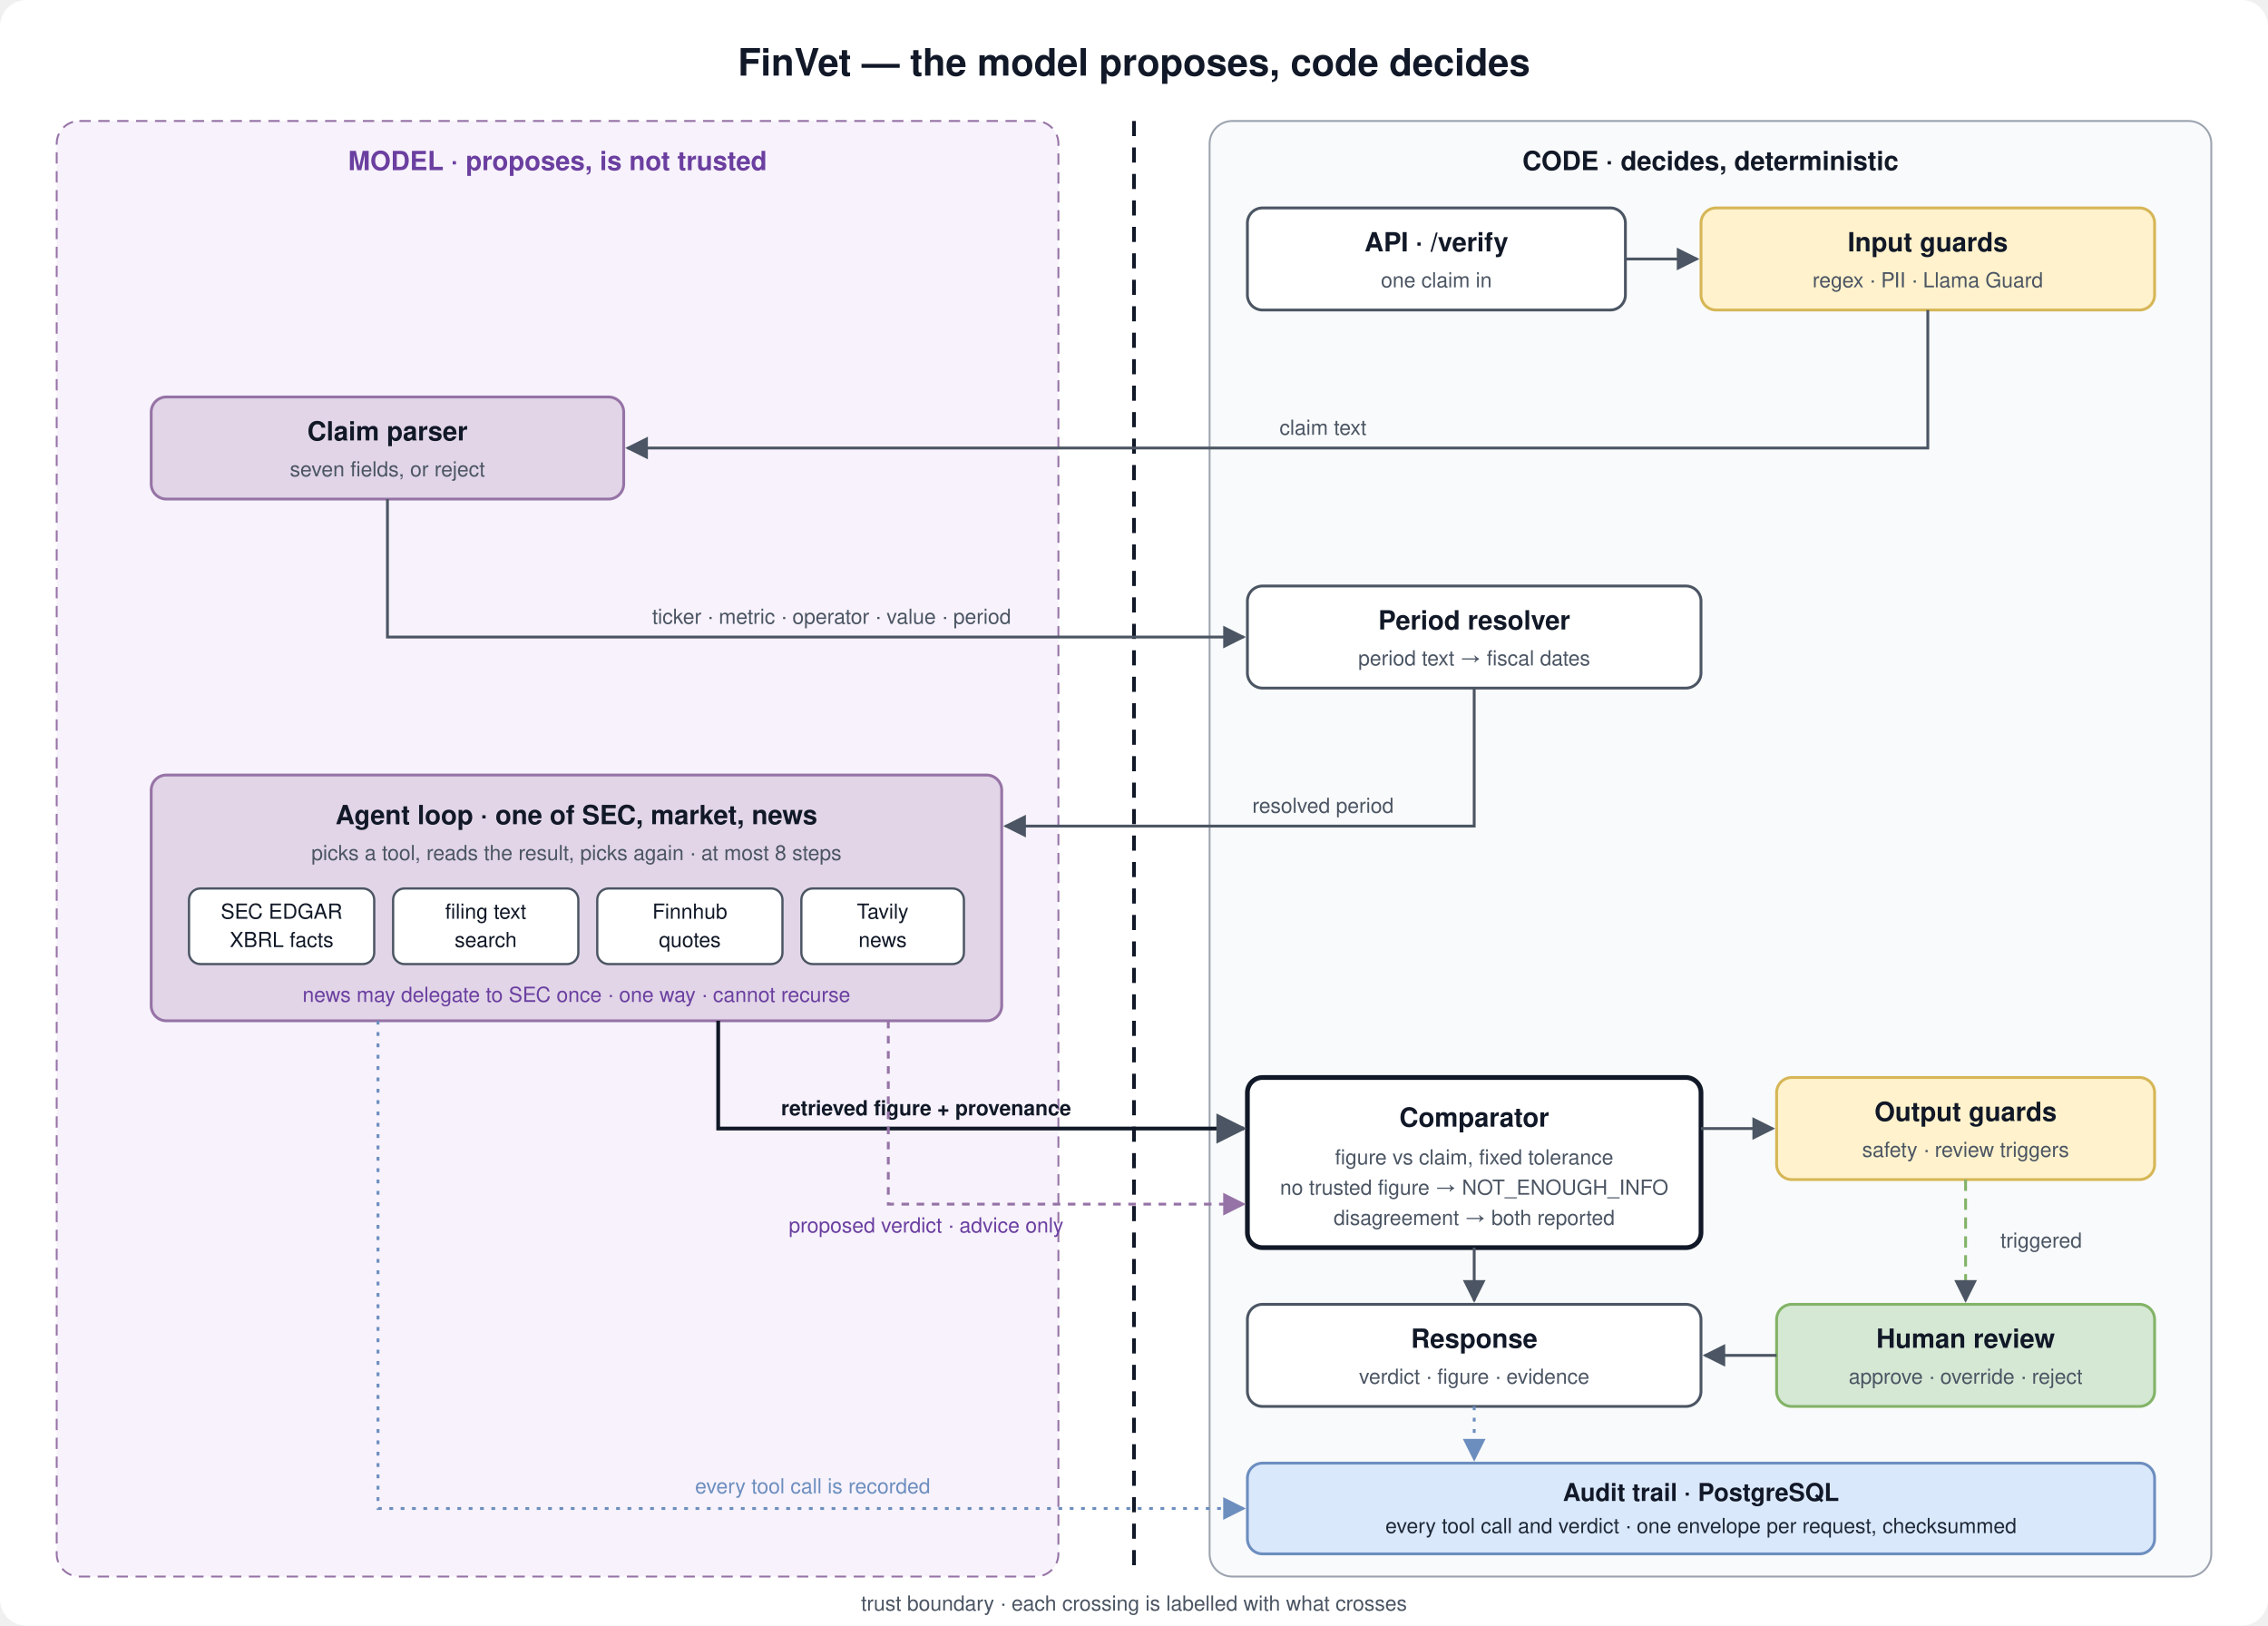
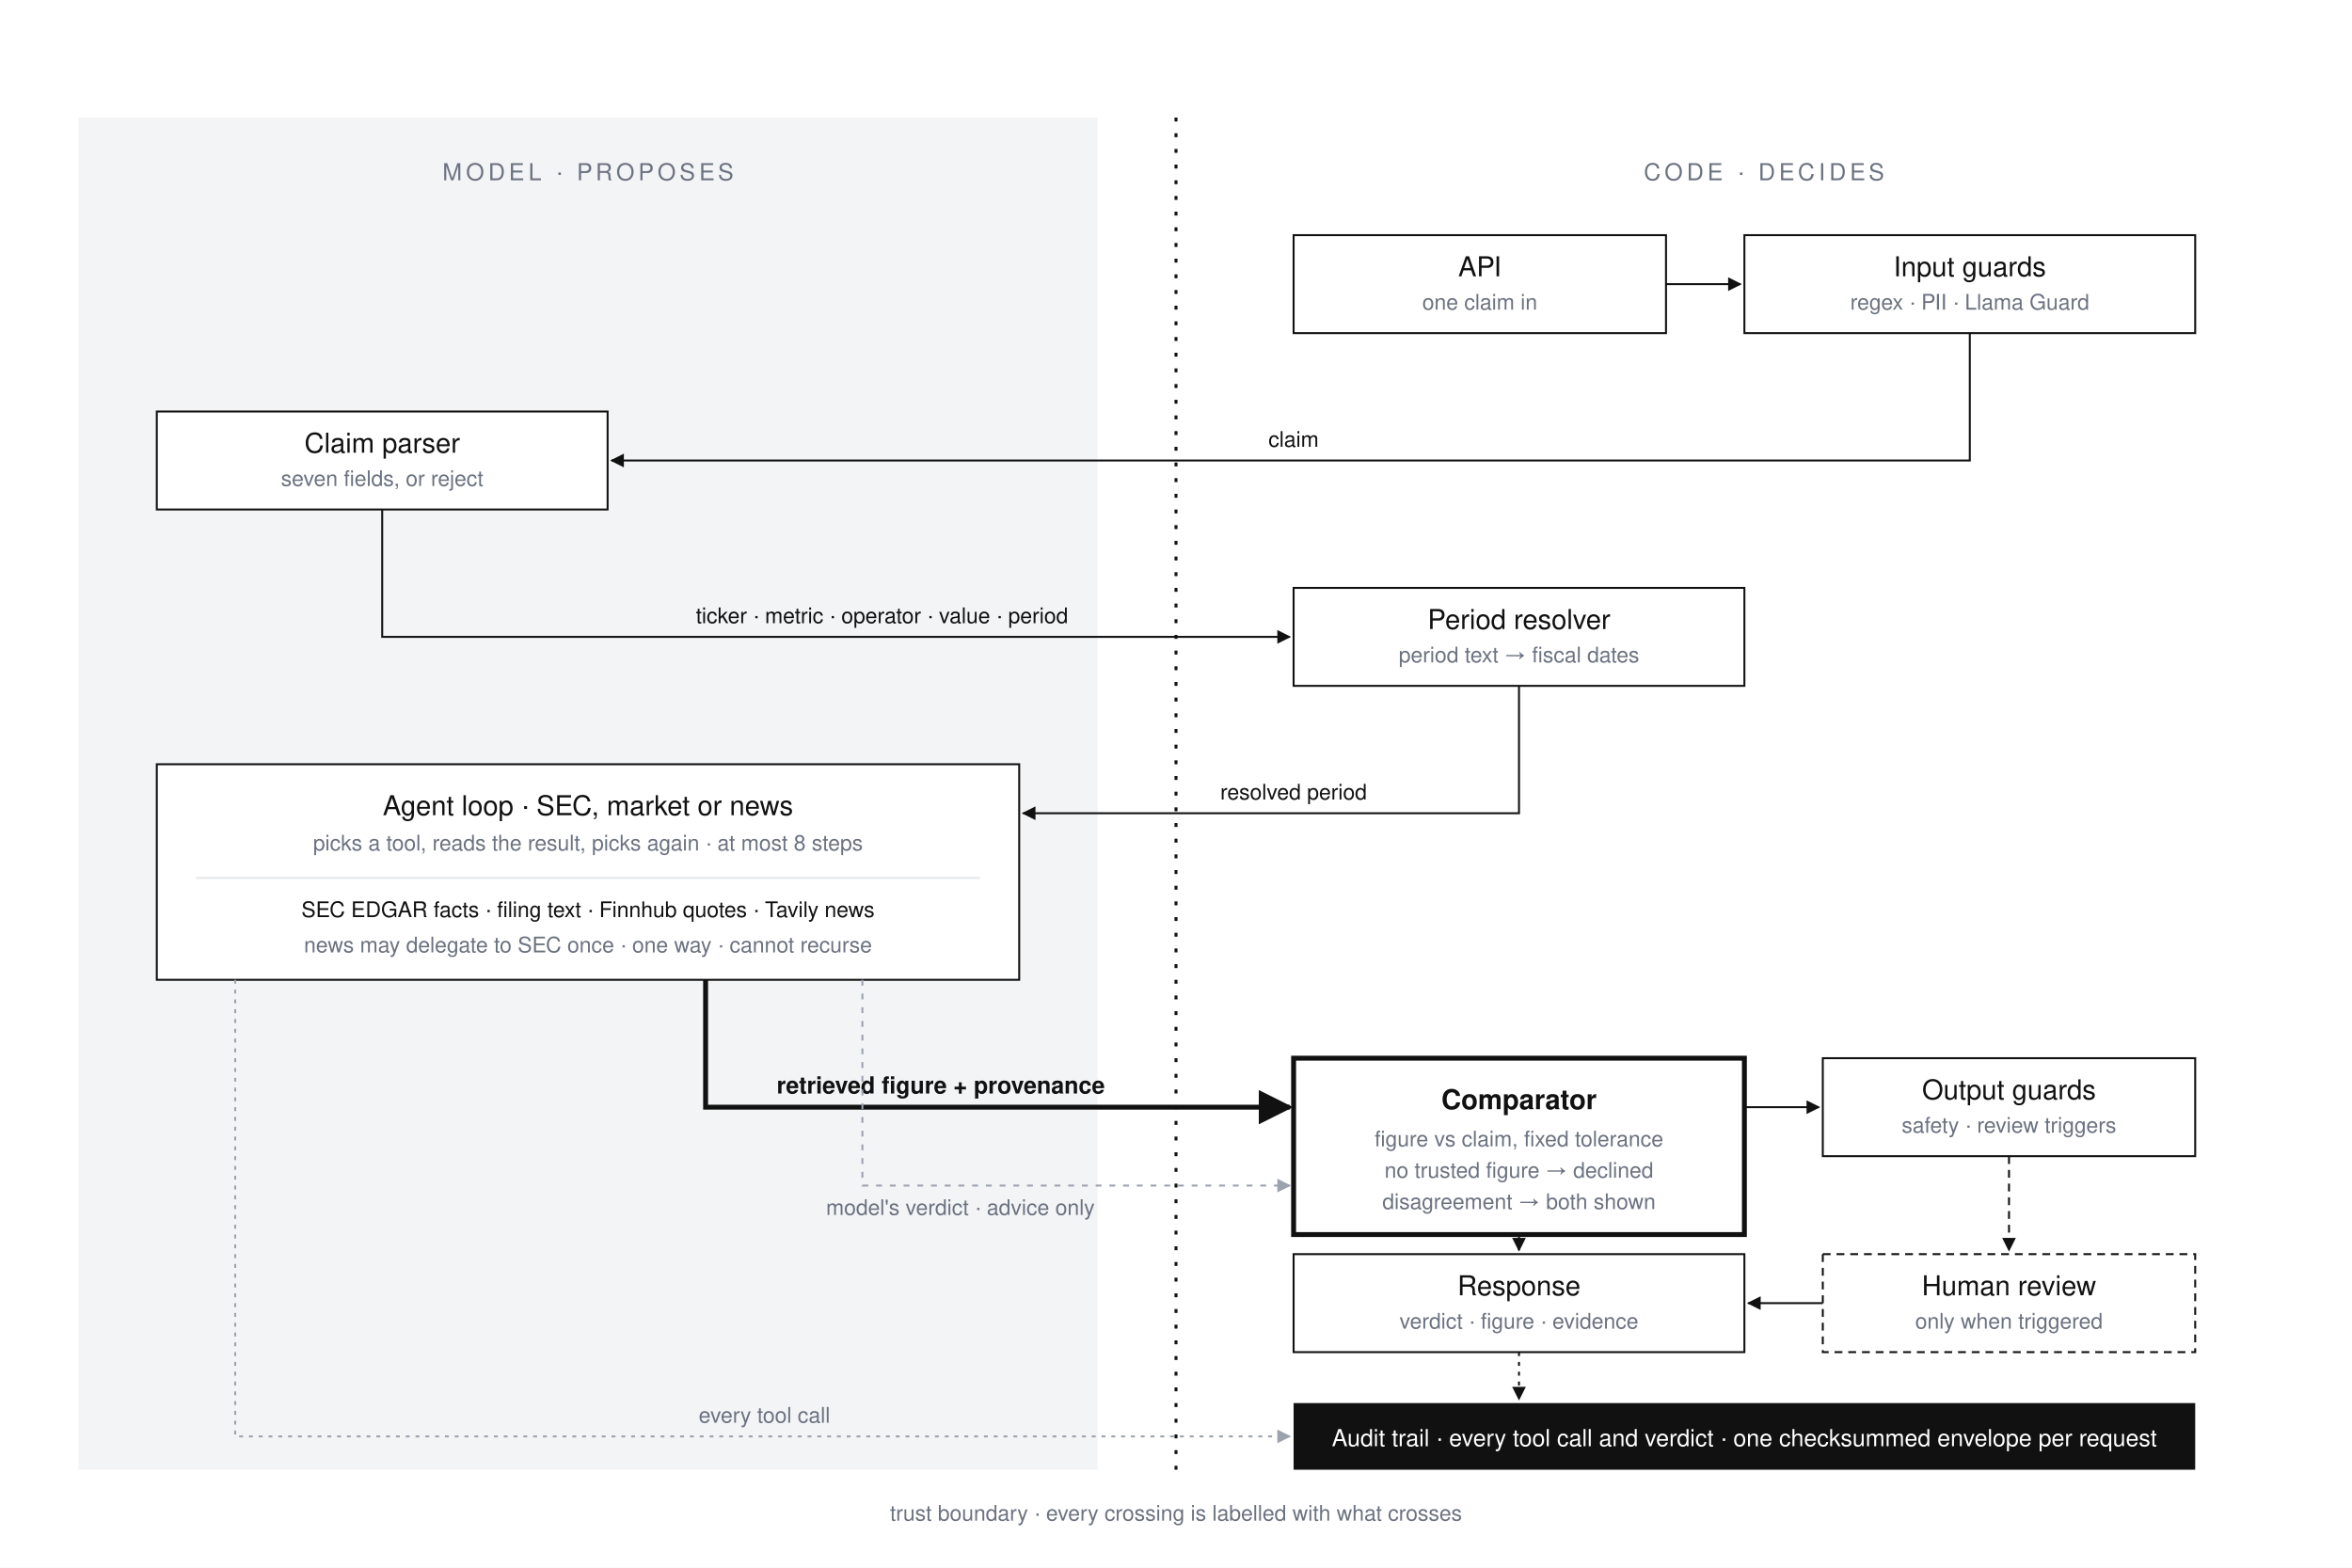
- <svg xmlns="http://www.w3.org/2000/svg" viewBox="0 0 1200 860" role="img" aria-label="FinVet's trust boundary. A claim steps down a staircase, alternating sides: code receives and guards it, the model parses it, code resolves the period, the model runs the agent loop over its tools, code computes the verdict from the retrieved figure, guards the output, pauses for a human when triggered, and records every step." font-family="Helvetica, Arial, sans-serif">
+ <svg xmlns="http://www.w3.org/2000/svg" viewBox="0 0 1200 800" role="img" aria-label="FinVet's trust boundary. The claim steps down a staircase, alternating between the model side and the code side: code receives and guards it, the model parses it, code resolves the period, the model runs the agent loop over its sources, code computes the verdict from the retrieved figure, guards the output, pauses for a human when triggered, and records every step." font-family="Helvetica, Arial, sans-serif">
  <defs>
-     <marker id="a" viewBox="0 0 10 10" refX="9" refY="5" markerWidth="8" markerHeight="8" orient="auto-start-reverse">
-       <path d="M0,0 L10,5 L0,10 z" fill="#4b5563" />
+     <marker id="a" viewBox="0 0 10 10" refX="9" refY="5" markerWidth="7" markerHeight="7" orient="auto-start-reverse">
+       <path d="M0,0 L10,5 L0,10 z" fill="#111111" />
    </marker>
-     <marker id="p" viewBox="0 0 10 10" refX="9" refY="5" markerWidth="8" markerHeight="8" orient="auto-start-reverse">
-       <path d="M0,0 L10,5 L0,10 z" fill="#9673A6" />
-     </marker>
-     <marker id="b" viewBox="0 0 10 10" refX="9" refY="5" markerWidth="8" markerHeight="8" orient="auto-start-reverse">
-       <path d="M0,0 L10,5 L0,10 z" fill="#6C8EBF" />
+     <marker id="g" viewBox="0 0 10 10" refX="9" refY="5" markerWidth="7" markerHeight="7" orient="auto-start-reverse">
+       <path d="M0,0 L10,5 L0,10 z" fill="#9ca3af" />
    </marker>
  </defs>
-   <rect width="1200" height="860" rx="14" fill="#ffffff" />
-   <text x="600" y="40" text-anchor="middle" font-size="20" font-weight="bold" fill="#111827">FinVet — the model proposes, code decides</text>
-   <rect x="30" y="64" width="530" height="770" rx="12" fill="#F7F2FB" stroke="#9673A6" stroke-width="1" stroke-dasharray="6 4" />
-   <rect x="640" y="64" width="530" height="770" rx="12" fill="#F9FAFB" stroke="#9ca3af" stroke-width="1" />
-   <text x="295" y="90" text-anchor="middle" font-size="14" font-weight="bold" fill="#6B3FA0">MODEL · proposes, is not trusted</text>
-   <text x="905" y="90" text-anchor="middle" font-size="14" font-weight="bold" fill="#111827">CODE · decides, deterministic</text>
-   <line x1="600" y1="64" x2="600" y2="834" stroke="#111827" stroke-width="2" stroke-dasharray="8 6" />
-   <text x="600" y="852" text-anchor="middle" font-size="11" fill="#4b5563">trust boundary · each crossing is labelled with what crosses</text>
-   <rect x="660" y="110" width="200" height="54" rx="8" fill="#ffffff" stroke="#4b5563" stroke-width="1.5" />
-   <rect x="900" y="110" width="240" height="54" rx="8" fill="#FFF2CC" stroke="#D6B656" stroke-width="1.5" />
-   <text x="760" y="133" font-size="14" font-weight="bold" fill="#111827" text-anchor="middle">API · /verify</text>
-   <text x="760" y="152" font-size="11" fill="#4b5563" text-anchor="middle">one claim in</text>
-   <text x="1020" y="133" font-size="14" font-weight="bold" fill="#111827" text-anchor="middle">Input guards</text>
-   <text x="1020" y="152" font-size="11" fill="#4b5563" text-anchor="middle">regex · PII · Llama Guard</text>
-   <line x1="860" y1="137" x2="898" y2="137" stroke="#4b5563" stroke-width="1.5" marker-end="url(#a)" />
-   <rect x="80" y="210" width="250" height="54" rx="8" fill="#E1D5E7" stroke="#9673A6" stroke-width="1.5" />
-   <text x="205" y="233" font-size="14" font-weight="bold" fill="#111827" text-anchor="middle">Claim parser</text>
-   <text x="205" y="252" font-size="11" fill="#4b5563" text-anchor="middle">seven fields, or reject</text>
-   <path d="M1020,164 V237 H332" stroke="#4b5563" stroke-width="1.5" fill="none" marker-end="url(#a)" />
-   <text x="700" y="230" font-size="11" fill="#4b5563" text-anchor="middle">claim text</text>
-   <rect x="660" y="310" width="240" height="54" rx="8" fill="#ffffff" stroke="#4b5563" stroke-width="1.5" />
-   <text x="780" y="333" font-size="14" font-weight="bold" fill="#111827" text-anchor="middle">Period resolver</text>
-   <text x="780" y="352" font-size="11" fill="#4b5563" text-anchor="middle">period text → fiscal dates</text>
-   <path d="M205,264 V337 H658" stroke="#4b5563" stroke-width="1.5" fill="none" marker-end="url(#a)" />
-   <text x="440" y="330" font-size="11" fill="#4b5563" text-anchor="middle">ticker · metric · operator · value · period</text>
-   <rect x="80" y="410" width="450" height="130" rx="8" fill="#E1D5E7" stroke="#9673A6" stroke-width="1.5" />
-   <text x="305" y="436" font-size="14" font-weight="bold" fill="#111827" text-anchor="middle">Agent loop · one of SEC, market, news</text>
-   <text x="305" y="455" font-size="11" fill="#4b5563" text-anchor="middle">picks a tool, reads the result, picks again · at most 8 steps</text>
-   <g stroke="#4b5563" stroke-width="1.2" fill="#ffffff">
-     <rect x="100" y="470" width="98" height="40" rx="6" />
-     <rect x="208" y="470" width="98" height="40" rx="6" />
-     <rect x="316" y="470" width="98" height="40" rx="6" />
-     <rect x="424" y="470" width="86" height="40" rx="6" />
+   <rect width="1200" height="800" fill="#ffffff" />
+   <rect x="40" y="60" width="520" height="690" fill="#f3f4f6" />
+   <line x1="600" y1="60" x2="600" y2="750" stroke="#111111" stroke-width="1.5" stroke-dasharray="2 6" />
+   <text x="300" y="92" text-anchor="middle" font-size="12" letter-spacing="2" fill="#6b7280">MODEL · PROPOSES</text>
+   <text x="900" y="92" text-anchor="middle" font-size="12" letter-spacing="2" fill="#6b7280">CODE · DECIDES</text>
+   <text x="600" y="776" text-anchor="middle" font-size="11" fill="#6b7280">trust boundary · every crossing is labelled with what crosses</text>
+   <g fill="#ffffff" stroke="#111111" stroke-width="1">
+     <rect x="660" y="120" width="190" height="50" />
+     <rect x="890" y="120" width="230" height="50" />
  </g>
-   <g font-size="11" fill="#111827" text-anchor="middle">
-     <text x="149" y="486">SEC EDGAR</text>
-     <text x="149" y="501">XBRL facts</text>
-     <text x="257" y="486">filing text</text>
-     <text x="257" y="501">search</text>
-     <text x="365" y="486">Finnhub</text>
-     <text x="365" y="501">quotes</text>
-     <text x="467" y="486">Tavily</text>
-     <text x="467" y="501">news</text>
-   </g>
-   <text x="305" y="530" font-size="11" fill="#6B3FA0" text-anchor="middle">news may delegate to SEC once · one way · cannot recurse</text>
-   <path d="M780,364 V437 H532" stroke="#4b5563" stroke-width="1.5" fill="none" marker-end="url(#a)" />
-   <text x="700" y="430" font-size="11" fill="#4b5563" text-anchor="middle">resolved period</text>
-   <rect x="660" y="570" width="240" height="90" rx="8" fill="#ffffff" stroke="#111827" stroke-width="2.5" />
-   <text x="780" y="596" font-size="14" font-weight="bold" fill="#111827" text-anchor="middle">Comparator</text>
-   <text x="780" y="616" font-size="11" fill="#4b5563" text-anchor="middle">figure vs claim, fixed tolerance</text>
-   <text x="780" y="632" font-size="11" fill="#4b5563" text-anchor="middle">no trusted figure → NOT_ENOUGH_INFO</text>
-   <text x="780" y="648" font-size="11" fill="#4b5563" text-anchor="middle">disagreement → both reported</text>
-   <path d="M380,540 V597 H658" stroke="#111827" stroke-width="2" fill="none" marker-end="url(#a)" />
-   <text x="490" y="590" font-size="11" font-weight="bold" fill="#111827" text-anchor="middle">retrieved figure + provenance</text>
-   <path d="M470,540 V637 H658" stroke="#9673A6" stroke-width="1.5" stroke-dasharray="4 4" fill="none" marker-end="url(#p)" />
-   <text x="490" y="652" font-size="11" fill="#6B3FA0" text-anchor="middle">proposed verdict · advice only</text>
-   <rect x="940" y="570" width="200" height="54" rx="8" fill="#FFF2CC" stroke="#D6B656" stroke-width="1.5" />
-   <text x="1040" y="593" font-size="14" font-weight="bold" fill="#111827" text-anchor="middle">Output guards</text>
-   <text x="1040" y="612" font-size="11" fill="#4b5563" text-anchor="middle">safety · review triggers</text>
-   <line x1="900" y1="597" x2="938" y2="597" stroke="#4b5563" stroke-width="1.5" marker-end="url(#a)" />
-   <rect x="660" y="690" width="240" height="54" rx="8" fill="#ffffff" stroke="#4b5563" stroke-width="1.5" />
-   <text x="780" y="713" font-size="14" font-weight="bold" fill="#111827" text-anchor="middle">Response</text>
-   <text x="780" y="732" font-size="11" fill="#4b5563" text-anchor="middle">verdict · figure · evidence</text>
-   <rect x="940" y="690" width="200" height="54" rx="8" fill="#D5E8D4" stroke="#82B366" stroke-width="1.5" />
-   <text x="1040" y="713" font-size="14" font-weight="bold" fill="#111827" text-anchor="middle">Human review</text>
-   <text x="1040" y="732" font-size="11" fill="#4b5563" text-anchor="middle">approve · override · reject</text>
-   <path d="M1040,624 V688" stroke="#82B366" stroke-width="1.5" stroke-dasharray="6 4" fill="none" marker-end="url(#a)" />
-   <text x="1080" y="660" font-size="11" fill="#4b5563" text-anchor="middle">triggered</text>
-   <path d="M780,660 V688" stroke="#4b5563" stroke-width="1.5" fill="none" marker-end="url(#a)" />
-   <path d="M940,717 H902" stroke="#4b5563" stroke-width="1.5" fill="none" marker-end="url(#a)" />
-   <rect x="660" y="774" width="480" height="48" rx="8" fill="#DAE8FC" stroke="#6C8EBF" stroke-width="1.5" />
-   <text x="900" y="794" font-size="13" font-weight="bold" fill="#111827" text-anchor="middle">Audit trail · PostgreSQL</text>
-   <text x="900" y="811" font-size="11" fill="#1f2937" text-anchor="middle">every tool call and verdict · one envelope per request, checksummed</text>
-   <path d="M780,744 V772" stroke="#6C8EBF" stroke-width="1.5" stroke-dasharray="2 4" fill="none" marker-end="url(#b)" />
-   <path d="M200,540 V798 H658" stroke="#6C8EBF" stroke-width="1.5" stroke-dasharray="2 4" fill="none" marker-end="url(#b)" />
-   <text x="430" y="790" font-size="11" fill="#6C8EBF" text-anchor="middle">every tool call is recorded</text>
+   <text x="755" y="141" text-anchor="middle" font-size="14" fill="#111111">API</text>
+   <text x="755" y="158" text-anchor="middle" font-size="11" fill="#6b7280">one claim in</text>
+   <text x="1005" y="141" text-anchor="middle" font-size="14" fill="#111111">Input guards</text>
+   <text x="1005" y="158" text-anchor="middle" font-size="11" fill="#6b7280">regex · PII · Llama Guard</text>
+   <line x1="850" y1="145" x2="888" y2="145" stroke="#111111" stroke-width="1" marker-end="url(#a)" />
+   <rect x="80" y="210" width="230" height="50" fill="#ffffff" stroke="#111111" stroke-width="1" />
+   <text x="195" y="231" text-anchor="middle" font-size="14" fill="#111111">Claim parser</text>
+   <text x="195" y="248" text-anchor="middle" font-size="11" fill="#6b7280">seven fields, or reject</text>
+   <path d="M1005,170 V235 H312" stroke="#111111" stroke-width="1" fill="none" marker-end="url(#a)" />
+   <text x="660" y="228" text-anchor="middle" font-size="11" fill="#111111">claim</text>
+   <rect x="660" y="300" width="230" height="50" fill="#ffffff" stroke="#111111" stroke-width="1" />
+   <text x="775" y="321" text-anchor="middle" font-size="14" fill="#111111">Period resolver</text>
+   <text x="775" y="338" text-anchor="middle" font-size="11" fill="#6b7280">period text → fiscal dates</text>
+   <path d="M195,260 V325 H658" stroke="#111111" stroke-width="1" fill="none" marker-end="url(#a)" />
+   <text x="450" y="318" text-anchor="middle" font-size="11" fill="#111111">ticker · metric · operator · value · period</text>
+   <rect x="80" y="390" width="440" height="110" fill="#ffffff" stroke="#111111" stroke-width="1" />
+   <text x="300" y="416" text-anchor="middle" font-size="14" fill="#111111">Agent loop · SEC, market or news</text>
+   <text x="300" y="434" text-anchor="middle" font-size="11" fill="#6b7280">picks a tool, reads the result, picks again · at most 8 steps</text>
+   <line x1="100" y1="448" x2="500" y2="448" stroke="#e5e7eb" stroke-width="1" />
+   <text x="300" y="468" text-anchor="middle" font-size="11" fill="#111111">SEC EDGAR facts · filing text · Finnhub quotes · Tavily news</text>
+   <text x="300" y="486" text-anchor="middle" font-size="11" fill="#6b7280">news may delegate to SEC once · one way · cannot recurse</text>
+   <path d="M775,350 V415 H522" stroke="#111111" stroke-width="1" fill="none" marker-end="url(#a)" />
+   <text x="660" y="408" text-anchor="middle" font-size="11" fill="#111111">resolved period</text>
+   <rect x="660" y="540" width="230" height="90" fill="#ffffff" stroke="#111111" stroke-width="2.5" />
+   <text x="775" y="566" text-anchor="middle" font-size="14" font-weight="bold" fill="#111111">Comparator</text>
+   <text x="775" y="585" text-anchor="middle" font-size="11" fill="#6b7280">figure vs claim, fixed tolerance</text>
+   <text x="775" y="601" text-anchor="middle" font-size="11" fill="#6b7280">no trusted figure → declined</text>
+   <text x="775" y="617" text-anchor="middle" font-size="11" fill="#6b7280">disagreement → both shown</text>
+   <path d="M360,500 V565 H658" stroke="#111111" stroke-width="2.5" fill="none" marker-end="url(#a)" />
+   <text x="480" y="558" text-anchor="middle" font-size="12" font-weight="bold" fill="#111111">retrieved figure + provenance</text>
+   <path d="M440,500 V605 H658" stroke="#9ca3af" stroke-width="1" stroke-dasharray="3 4" fill="none" marker-end="url(#g)" />
+   <text x="490" y="620" text-anchor="middle" font-size="11" fill="#6b7280">model's verdict · advice only</text>
+   <rect x="930" y="540" width="190" height="50" fill="#ffffff" stroke="#111111" stroke-width="1" />
+   <text x="1025" y="561" text-anchor="middle" font-size="14" fill="#111111">Output guards</text>
+   <text x="1025" y="578" text-anchor="middle" font-size="11" fill="#6b7280">safety · review triggers</text>
+   <line x1="890" y1="565" x2="928" y2="565" stroke="#111111" stroke-width="1" marker-end="url(#a)" />
+   <rect x="930" y="640" width="190" height="50" fill="#ffffff" stroke="#111111" stroke-width="1" stroke-dasharray="4 3" />
+   <text x="1025" y="661" text-anchor="middle" font-size="14" fill="#111111">Human review</text>
+   <text x="1025" y="678" text-anchor="middle" font-size="11" fill="#6b7280">only when triggered</text>
+   <path d="M1025,590 V638" stroke="#111111" stroke-width="1" stroke-dasharray="4 3" fill="none" marker-end="url(#a)" />
+   <rect x="660" y="640" width="230" height="50" fill="#ffffff" stroke="#111111" stroke-width="1" />
+   <text x="775" y="661" text-anchor="middle" font-size="14" fill="#111111">Response</text>
+   <text x="775" y="678" text-anchor="middle" font-size="11" fill="#6b7280">verdict · figure · evidence</text>
+   <path d="M775,630 V638" stroke="#111111" stroke-width="1" fill="none" marker-end="url(#a)" />
+   <path d="M930,665 H892" stroke="#111111" stroke-width="1" fill="none" marker-end="url(#a)" />
+   <rect x="660" y="716" width="460" height="34" fill="#111111" />
+   <text x="890" y="738" text-anchor="middle" font-size="12" fill="#ffffff">Audit trail · every tool call and verdict · one checksummed envelope per request</text>
+   <path d="M775,690 V714" stroke="#111111" stroke-width="1" stroke-dasharray="2 3" fill="none" marker-end="url(#a)" />
+   <path d="M120,500 V733 H658" stroke="#9ca3af" stroke-width="1" stroke-dasharray="2 3" fill="none" marker-end="url(#g)" />
+   <text x="390" y="726" text-anchor="middle" font-size="11" fill="#6b7280">every tool call</text>
</svg>
